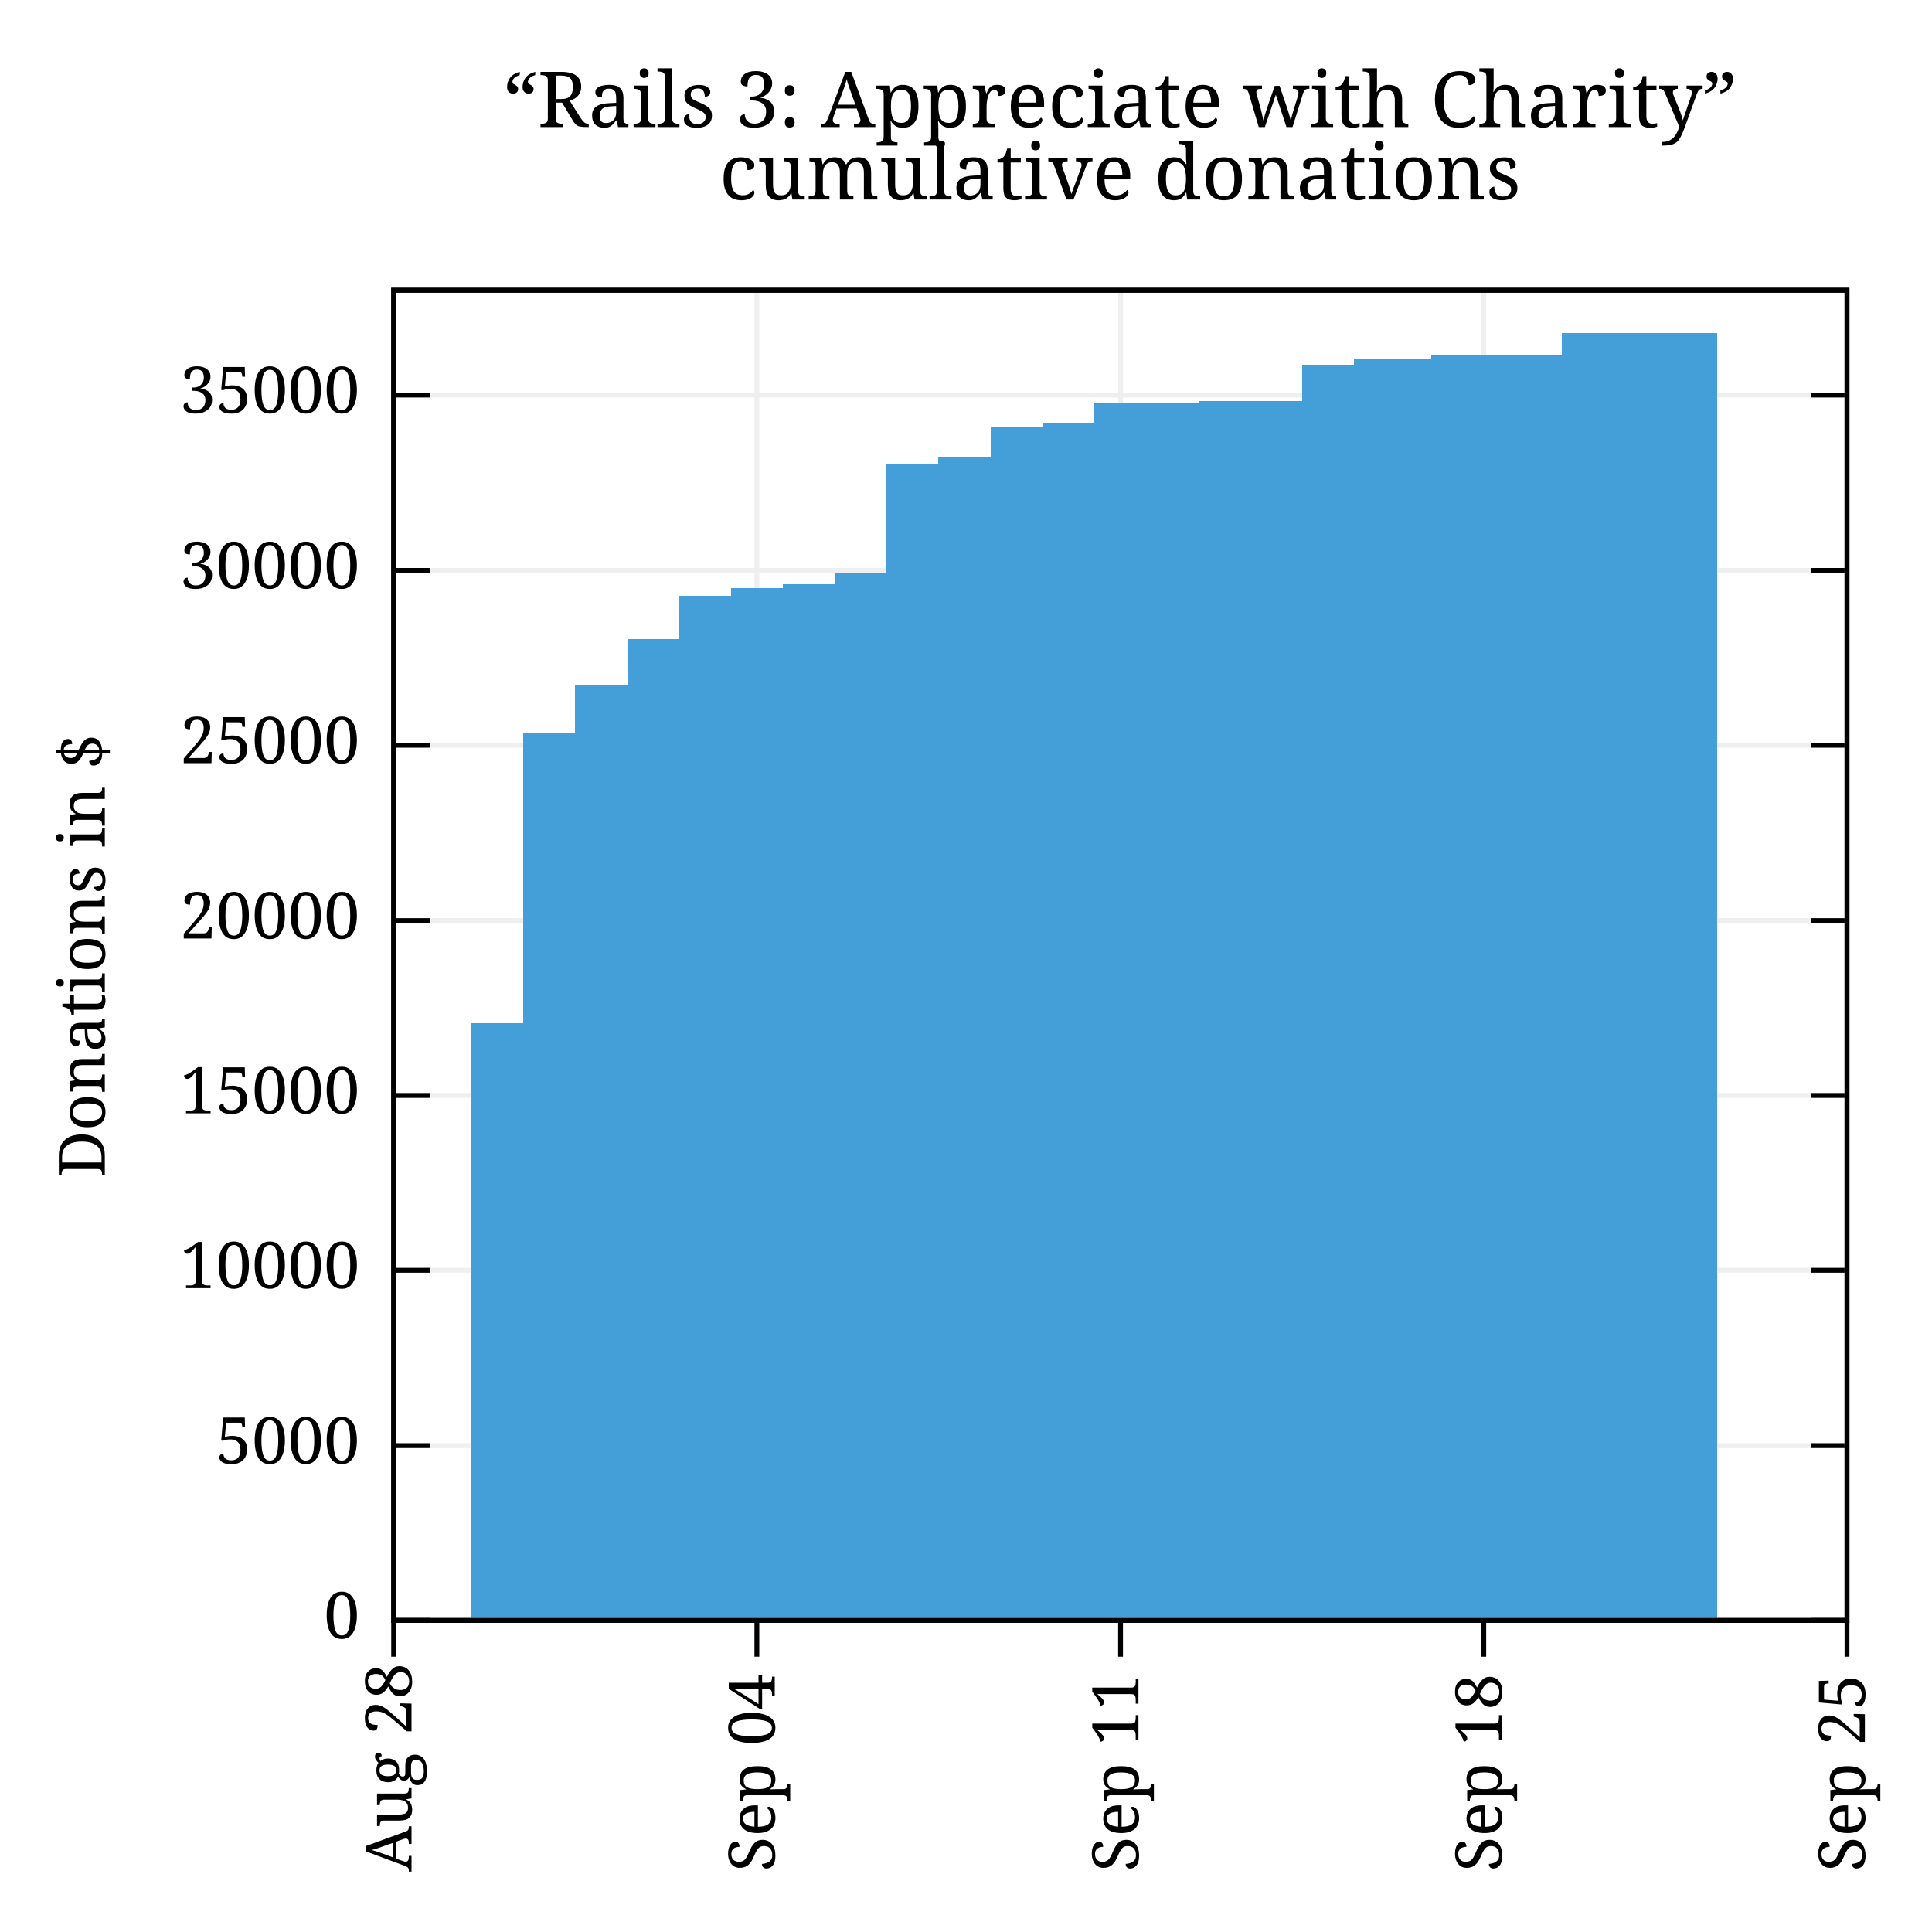
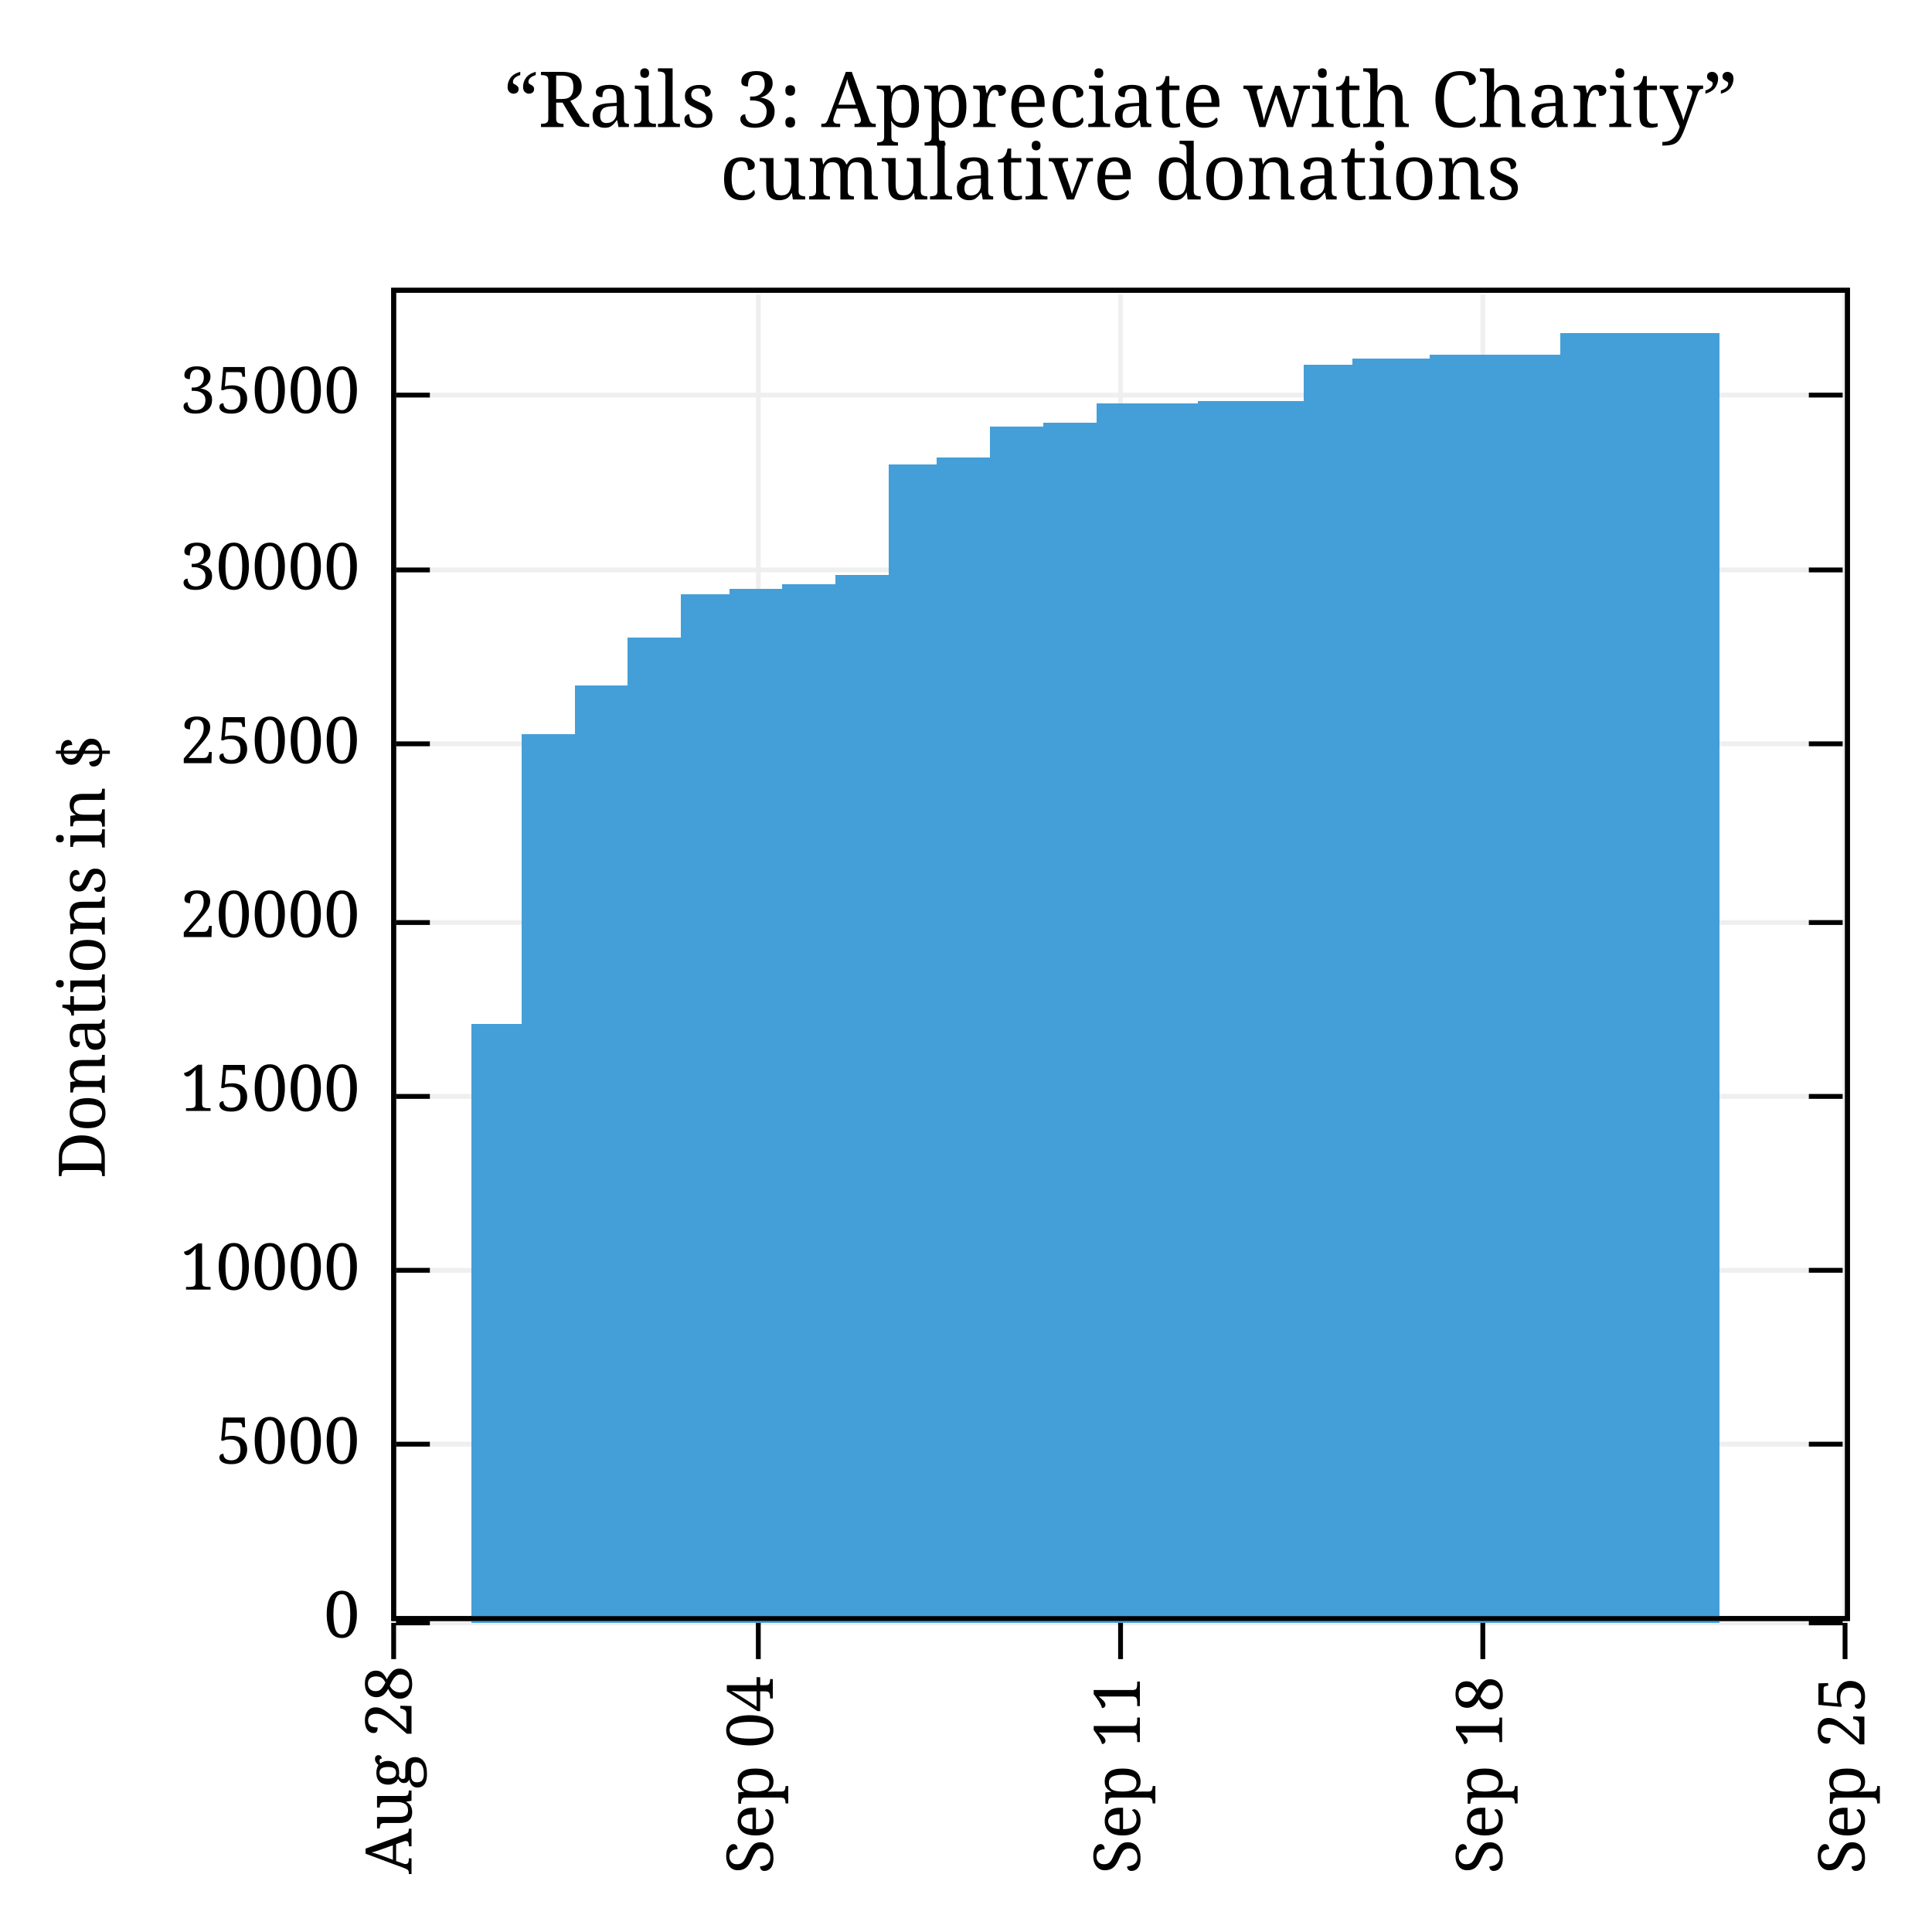
- <svg xmlns="http://www.w3.org/2000/svg" xmlns:xlink="http://www.w3.org/1999/xlink" width="400" height="400" viewBox="0 0 400 400">
-   <defs>
-     <circle id="gpDot" r="0.5" stroke-width="0.5" />
-     <path id="gpPt0" stroke-width="0.267" stroke="currentColor" d="M-1,0 h2 M0,-1 v2" />
-     <path id="gpPt1" stroke-width="0.267" stroke="currentColor" d="M-1,-1 L1,1 M1,-1 L-1,1" />
-     <path id="gpPt2" stroke-width="0.267" stroke="currentColor" d="M-1,0 L1,0 M0,-1 L0,1 M-1,-1 L1,1 M-1,1 L1,-1" />
-     <rect id="gpPt3" stroke-width="0.267" stroke="currentColor" x="-1" y="-1" width="2" height="2" />
-     <rect id="gpPt4" stroke-width="0.267" stroke="currentColor" fill="currentColor" x="-1" y="-1" width="2" height="2" />
-     <circle id="gpPt5" stroke-width="0.267" stroke="currentColor" cx="0" cy="0" r="1" />
-     <use xlink:href="#gpPt5" id="gpPt6" fill="currentColor" stroke="none" />
-     <path id="gpPt7" stroke-width="0.267" stroke="currentColor" d="M0,-1.33 L-1.33,0.67 L1.33,0.67 z" />
-     <use xlink:href="#gpPt7" id="gpPt8" fill="currentColor" stroke="none" />
-     <use xlink:href="#gpPt7" id="gpPt9" stroke="currentColor" transform="rotate(180)" />
-     <use xlink:href="#gpPt9" id="gpPt10" fill="currentColor" stroke="none" />
-     <use xlink:href="#gpPt3" id="gpPt11" stroke="currentColor" transform="rotate(45)" />
-     <use xlink:href="#gpPt11" id="gpPt12" fill="currentColor" stroke="none" />
-   </defs>
-   <g style="fill:none; color:white; stroke:currentColor; stroke-width:1.00; stroke-linecap:butt; stroke-linejoin:miter">
- </g>
-   <g style="fill:none; color:black; stroke:currentColor; stroke-width:1.00; stroke-linecap:butt; stroke-linejoin:miter">
- </g>
-   <g style="fill:none; color:gray; stroke:currentColor; stroke-width:1.00; stroke-linecap:butt; stroke-linejoin:miter">
-     <path stroke="rgb(239, 239, 239)" d="M81.5,335.5 L382.4,335.5 " />
-   </g>
-   <g style="fill:none; color:black; stroke:currentColor; stroke-width:1.00; stroke-linecap:butt; stroke-linejoin:miter">
-     <path d="M81.5,335.5 L89.0,335.5 M382.4,335.5 L374.9,335.5 " />
-     <g transform="translate(74.5,339.2)" style="stroke:none; fill:black; font-family:Georgia; font-size:10.00pt; text-anchor:end">
-       <text>
-         <tspan> 0</tspan>
-       </text>
+ <svg xmlns="http://www.w3.org/2000/svg" xmlns:xlink="http://www.w3.org/1999/xlink" width="400" height="400" version="1.1" viewBox="0 0 400 400">
+   <g fill="none" stroke="currentColor">
+     <g color="gray">
+       <path d="m81.5 336h301" stroke="#efefef" />
    </g>
-   </g>
-   <g style="fill:none; color:gray; stroke:currentColor; stroke-width:1.00; stroke-linecap:butt; stroke-linejoin:miter">
-     <path stroke="rgb(239, 239, 239)" d="M81.5,299.3 L382.4,299.3 " />
-   </g>
-   <g style="fill:none; color:black; stroke:currentColor; stroke-width:1.00; stroke-linecap:butt; stroke-linejoin:miter">
-     <path d="M81.5,299.3 L89.0,299.3 M382.4,299.3 L374.9,299.3 " />
-     <g transform="translate(74.5,303.0)" style="stroke:none; fill:black; font-family:Georgia; font-size:10.00pt; text-anchor:end">
-       <text>
-         <tspan> 5000</tspan>
-       </text>
+     <g color="black">
+       <path d="m81.5 336h7.5m293 0h-7.5" />
+       <g transform="translate(74.5 339)" fill="#000" font-family="Georgia" font-size="10pt" stroke="none" text-anchor="end">
+         <text>
+           <tspan>0</tspan>
+         </text>
+       </g>
    </g>
-   </g>
-   <g style="fill:none; color:gray; stroke:currentColor; stroke-width:1.00; stroke-linecap:butt; stroke-linejoin:miter">
-     <path stroke="rgb(239, 239, 239)" d="M81.5,263.0 L382.4,263.0 " />
-   </g>
-   <g style="fill:none; color:black; stroke:currentColor; stroke-width:1.00; stroke-linecap:butt; stroke-linejoin:miter">
-     <path d="M81.5,263.0 L89.0,263.0 M382.4,263.0 L374.9,263.0 " />
-     <g transform="translate(74.5,266.7)" style="stroke:none; fill:black; font-family:Georgia; font-size:10.00pt; text-anchor:end">
-       <text>
-         <tspan> 10000</tspan>
-       </text>
+     <g color="gray">
+       <path d="m81.5 299h301" stroke="#efefef" />
    </g>
-   </g>
-   <g style="fill:none; color:gray; stroke:currentColor; stroke-width:1.00; stroke-linecap:butt; stroke-linejoin:miter">
-     <path stroke="rgb(239, 239, 239)" d="M81.5,226.8 L382.4,226.8 " />
-   </g>
-   <g style="fill:none; color:black; stroke:currentColor; stroke-width:1.00; stroke-linecap:butt; stroke-linejoin:miter">
-     <path d="M81.5,226.8 L89.0,226.8 M382.4,226.8 L374.9,226.8 " />
-     <g transform="translate(74.5,230.5)" style="stroke:none; fill:black; font-family:Georgia; font-size:10.00pt; text-anchor:end">
-       <text>
-         <tspan> 15000</tspan>
-       </text>
+     <g color="black">
+       <path d="m81.5 299h7.5m293 0h-7.5" />
+       <g transform="translate(74.5 303)" fill="#000" font-family="Georgia" font-size="10pt" stroke="none" text-anchor="end">
+         <text>
+           <tspan>5000</tspan>
+         </text>
+       </g>
    </g>
-   </g>
-   <g style="fill:none; color:gray; stroke:currentColor; stroke-width:1.00; stroke-linecap:butt; stroke-linejoin:miter">
-     <path stroke="rgb(239, 239, 239)" d="M81.5,190.6 L382.4,190.6 " />
-   </g>
-   <g style="fill:none; color:black; stroke:currentColor; stroke-width:1.00; stroke-linecap:butt; stroke-linejoin:miter">
-     <path d="M81.5,190.6 L89.0,190.6 M382.4,190.6 L374.9,190.6 " />
-     <g transform="translate(74.5,194.3)" style="stroke:none; fill:black; font-family:Georgia; font-size:10.00pt; text-anchor:end">
-       <text>
-         <tspan> 20000</tspan>
-       </text>
+     <g color="gray">
+       <path d="m81.5 263h301" stroke="#efefef" />
    </g>
-   </g>
-   <g style="fill:none; color:gray; stroke:currentColor; stroke-width:1.00; stroke-linecap:butt; stroke-linejoin:miter">
-     <path stroke="rgb(239, 239, 239)" d="M81.5,154.3 L382.4,154.3 " />
-   </g>
-   <g style="fill:none; color:black; stroke:currentColor; stroke-width:1.00; stroke-linecap:butt; stroke-linejoin:miter">
-     <path d="M81.5,154.3 L89.0,154.3 M382.4,154.3 L374.9,154.3 " />
-     <g transform="translate(74.5,158.0)" style="stroke:none; fill:black; font-family:Georgia; font-size:10.00pt; text-anchor:end">
-       <text>
-         <tspan> 25000</tspan>
-       </text>
+     <g color="black">
+       <path d="m81.5 263h7.5m293 0h-7.5" />
+       <g transform="translate(74.5 267)" fill="#000" font-family="Georgia" font-size="10pt" stroke="none" text-anchor="end">
+         <text>
+           <tspan>10000</tspan>
+         </text>
+       </g>
    </g>
-   </g>
-   <g style="fill:none; color:gray; stroke:currentColor; stroke-width:1.00; stroke-linecap:butt; stroke-linejoin:miter">
-     <path stroke="rgb(239, 239, 239)" d="M81.5,118.1 L382.4,118.1 " />
-   </g>
-   <g style="fill:none; color:black; stroke:currentColor; stroke-width:1.00; stroke-linecap:butt; stroke-linejoin:miter">
-     <path d="M81.5,118.1 L89.0,118.1 M382.4,118.1 L374.9,118.1 " />
-     <g transform="translate(74.5,121.8)" style="stroke:none; fill:black; font-family:Georgia; font-size:10.00pt; text-anchor:end">
-       <text>
-         <tspan> 30000</tspan>
-       </text>
+     <g color="gray">
+       <path d="m81.5 227h301" stroke="#efefef" />
    </g>
-   </g>
-   <g style="fill:none; color:gray; stroke:currentColor; stroke-width:1.00; stroke-linecap:butt; stroke-linejoin:miter">
-     <path stroke="rgb(239, 239, 239)" d="M81.5,81.8 L382.4,81.8 " />
-   </g>
-   <g style="fill:none; color:black; stroke:currentColor; stroke-width:1.00; stroke-linecap:butt; stroke-linejoin:miter">
-     <path d="M81.5,81.8 L89.0,81.8 M382.4,81.8 L374.9,81.8 " />
-     <g transform="translate(74.5,85.5)" style="stroke:none; fill:black; font-family:Georgia; font-size:10.00pt; text-anchor:end">
-       <text>
-         <tspan> 35000</tspan>
-       </text>
+     <g color="black">
+       <path d="m81.5 227h7.5m293 0h-7.5" />
+       <g transform="translate(74.5 230)" fill="#000" font-family="Georgia" font-size="10pt" stroke="none" text-anchor="end">
+         <text>
+           <tspan>15000</tspan>
+         </text>
+       </g>
    </g>
-   </g>
-   <g style="fill:none; color:gray; stroke:currentColor; stroke-width:1.00; stroke-linecap:butt; stroke-linejoin:miter">
-     <path stroke="rgb(239, 239, 239)" d="M81.5,335.5 L81.5,60.1 " />
-   </g>
-   <g style="fill:none; color:black; stroke:currentColor; stroke-width:1.00; stroke-linecap:butt; stroke-linejoin:miter">
-     <path d="M81.5,335.5 L81.5,343.0 " />
-     <g transform="translate(85.2,387.5) rotate(-90)" style="stroke:none; fill:black; font-family:Georgia; font-size:10.00pt; text-anchor:start">
-       <text>
-         <tspan>Aug 28</tspan>
-       </text>
+     <g color="gray">
+       <path d="m81.5 191h301" stroke="#efefef" />
    </g>
-   </g>
-   <g style="fill:none; color:gray; stroke:currentColor; stroke-width:1.00; stroke-linecap:butt; stroke-linejoin:miter">
-     <path stroke="rgb(239, 239, 239)" d="M156.7,335.5 L156.7,60.1 " />
-   </g>
-   <g style="fill:none; color:black; stroke:currentColor; stroke-width:1.00; stroke-linecap:butt; stroke-linejoin:miter">
-     <path d="M156.7,335.5 L156.7,343.0 " />
-     <g transform="translate(160.4,387.5) rotate(-90)" style="stroke:none; fill:black; font-family:Georgia; font-size:10.00pt; text-anchor:start">
-       <text>
-         <tspan>Sep 04</tspan>
-       </text>
+     <g color="black">
+       <path d="m81.5 191h7.5m293 0h-7.5" />
+       <g transform="translate(74.5 194)" fill="#000" font-family="Georgia" font-size="10pt" stroke="none" text-anchor="end">
+         <text>
+           <tspan>20000</tspan>
+         </text>
+       </g>
    </g>
-   </g>
-   <g style="fill:none; color:gray; stroke:currentColor; stroke-width:1.00; stroke-linecap:butt; stroke-linejoin:miter">
-     <path stroke="rgb(239, 239, 239)" d="M232.0,335.5 L232.0,60.1 " />
-   </g>
-   <g style="fill:none; color:black; stroke:currentColor; stroke-width:1.00; stroke-linecap:butt; stroke-linejoin:miter">
-     <path d="M232.0,335.5 L232.0,343.0 " />
-     <g transform="translate(235.7,387.5) rotate(-90)" style="stroke:none; fill:black; font-family:Georgia; font-size:10.00pt; text-anchor:start">
-       <text>
-         <tspan>Sep 11</tspan>
-       </text>
+     <g color="gray">
+       <path d="m81.5 154h301" stroke="#efefef" />
    </g>
-   </g>
-   <g style="fill:none; color:gray; stroke:currentColor; stroke-width:1.00; stroke-linecap:butt; stroke-linejoin:miter">
-     <path stroke="rgb(239, 239, 239)" d="M307.2,335.5 L307.2,60.1 " />
-   </g>
-   <g style="fill:none; color:black; stroke:currentColor; stroke-width:1.00; stroke-linecap:butt; stroke-linejoin:miter">
-     <path d="M307.2,335.5 L307.2,343.0 " />
-     <g transform="translate(310.9,387.5) rotate(-90)" style="stroke:none; fill:black; font-family:Georgia; font-size:10.00pt; text-anchor:start">
-       <text>
-         <tspan>Sep 18</tspan>
-       </text>
+     <g color="black">
+       <path d="m81.5 154h7.5m293 0h-7.5" />
+       <g transform="translate(74.5 158)" fill="#000" font-family="Georgia" font-size="10pt" stroke="none" text-anchor="end">
+         <text>
+           <tspan>25000</tspan>
+         </text>
+       </g>
    </g>
-   </g>
-   <g style="fill:none; color:gray; stroke:currentColor; stroke-width:1.00; stroke-linecap:butt; stroke-linejoin:miter">
-     <path stroke="rgb(239, 239, 239)" d="M382.4,335.5 L382.4,60.1 " />
-   </g>
-   <g style="fill:none; color:black; stroke:currentColor; stroke-width:1.00; stroke-linecap:butt; stroke-linejoin:miter">
-     <path d="M382.4,335.5 L382.4,343.0 " />
-     <g transform="translate(386.1,387.5) rotate(-90)" style="stroke:none; fill:black; font-family:Georgia; font-size:10.00pt; text-anchor:start">
-       <text>
-         <tspan>Sep 25</tspan>
-       </text>
+     <g color="gray">
+       <path d="m81.5 118h301" stroke="#efefef" />
    </g>
-     <path d="M81.5,60.1 L81.5,335.5 L382.4,335.5 L382.4,60.1 L81.5,60.1 Z " />
-     <g transform="translate(21.7,197.8) rotate(270)" style="stroke:none; fill:black; font-family:Georgia; font-size:10.00pt; text-anchor:middle">
-       <text>
-         <tspan>Donations in $</tspan>
-       </text>
+     <g color="black">
+       <path d="m81.5 118h7.5m293 0h-7.5" />
+       <g transform="translate(74.5 122)" fill="#000" font-family="Georgia" font-size="10pt" stroke="none" text-anchor="end">
+         <text>
+           <tspan>30000</tspan>
+         </text>
+       </g>
    </g>
-     <g transform="translate(231.9,26.3)" style="stroke:none; fill:black; font-family:Georgia; font-size:12.00pt; text-anchor:middle">
-       <text>
-         <tspan>“Rails 3: Appreciate with Charity”</tspan>
-       </text>
+     <g color="gray">
+       <path d="m81.5 81.8h301" stroke="#efefef" />
    </g>
-     <g transform="translate(231.9,41.3)" style="stroke:none; fill:black; font-family:Georgia; font-size:12.00pt; text-anchor:middle">
-       <text>
-         <tspan>cumulative donations</tspan>
-       </text>
+     <g color="black">
+       <path d="m81.5 81.8h7.5m293 0h-7.5" />
+       <g transform="translate(74.5,85.5)" fill="#000" font-family="Georgia" font-size="10pt" stroke="none" text-anchor="end">
+         <text>
+           <tspan>35000</tspan>
+         </text>
+       </g>
+     </g>
+     <g color="gray">
+       <path d="m81.5 336v-275" stroke="#efefef" />
+     </g>
+     <g color="black">
+       <path d="m81.5 336v7.5" />
+       <g transform="translate(85.2 388) rotate(-90)" fill="#000" font-family="Georgia" font-size="10pt" stroke="none">
+         <text>
+           <tspan>Aug 28</tspan>
+         </text>
+       </g>
+     </g>
+     <g color="gray">
+       <path d="m157 336v-275" stroke="#efefef" />
+     </g>
+     <g color="black">
+       <path d="m157 336v7.5" />
+       <g transform="translate(160 388) rotate(-90)" fill="#000" font-family="Georgia" font-size="10pt" stroke="none">
+         <text>
+           <tspan>Sep 04</tspan>
+         </text>
+       </g>
+     </g>
+     <g color="gray">
+       <path d="m232 336v-275" stroke="#efefef" />
+     </g>
+     <g color="black">
+       <path d="m232 336v7.5" />
+       <g transform="translate(236 388) rotate(-90)" fill="#000" font-family="Georgia" font-size="10pt" stroke="none">
+         <text>
+           <tspan>Sep 11</tspan>
+         </text>
+       </g>
+     </g>
+     <g color="gray">
+       <path d="m307 336v-275" stroke="#efefef" />
+     </g>
+     <g color="black">
+       <path d="m307 336v7.5" />
+       <g transform="translate(311 388) rotate(-90)" fill="#000" font-family="Georgia" font-size="10pt" stroke="none">
+         <text>
+           <tspan>Sep 18</tspan>
+         </text>
+       </g>
+     </g>
+     <g color="gray">
+       <path d="m382 336v-275" stroke="#efefef" />
+     </g>
+     <g color="black">
+       <path d="m382 336v7.5" />
+       <g transform="translate(386 388) rotate(-90)" fill="#000" font-family="Georgia" font-size="10pt" stroke="none">
+         <text>
+           <tspan>Sep 25</tspan>
+         </text>
+       </g>
+       <path d="m81.5 60.1v275h301v-275h-301z" />
+       <g fill="#000" font-family="Georgia" stroke="none" text-anchor="middle">
+         <g transform="translate(21.7 198) rotate(-90)" font-size="10pt">
+           <text>
+             <tspan>Donations in $</tspan>
+           </text>
+         </g>
+         <g transform="translate(232 26.3)" font-size="12pt">
+           <text>
+             <tspan>“Rails 3: Appreciate with Charity”</tspan>
+           </text>
+         </g>
+         <g transform="translate(232 41.3)" font-size="12pt">
+           <text>
+             <tspan>cumulative donations</tspan>
+           </text>
+         </g>
+       </g>
    </g>
  </g>
  <a xlink:title="Plot #1">
-     <g style="fill:none; color:red; stroke:currentColor; stroke-width:1.00; stroke-linecap:butt; stroke-linejoin:miter">
-       <g style="stroke:none; shape-rendering:crispEdges">
-         <polygon fill="rgb( 68, 159, 216)" points="97.6,335.5 108.5,335.5 108.5,211.9 97.6,211.9 " />
-         <polygon fill="rgb( 68, 159, 216)" points="108.4,335.5 119.2,335.5 119.2,151.7 108.4,151.7 " />
-         <polygon fill="rgb( 68, 159, 216)" points="119.1,335.5 130.0,335.5 130.0,141.9 119.1,141.9 " />
-         <polygon fill="rgb( 68, 159, 216)" points="129.9,335.5 140.7,335.5 140.7,132.4 129.9,132.4 " />
-         <polygon fill="rgb( 68, 159, 216)" points="140.6,335.5 151.5,335.5 151.5,123.3 140.6,123.3 " />
-         <polygon fill="rgb( 68, 159, 216)" points="151.4,335.5 162.2,335.5 162.2,121.8 151.4,121.8 " />
-         <polygon fill="rgb( 68, 159, 216)" points="162.1,335.5 172.9,335.5 172.9,121.0 162.1,121.0 " />
-         <polygon fill="rgb( 68, 159, 216)" points="172.8,335.5 183.7,335.5 183.7,118.6 172.8,118.6 " />
-         <polygon fill="rgb( 68, 159, 216)" points="183.6,335.5 194.4,335.5 194.4,96.2 183.6,96.2 " />
-         <polygon fill="rgb( 68, 159, 216)" points="194.3,335.5 205.2,335.5 205.2,94.7 194.3,94.7 " />
-         <polygon fill="rgb( 68, 159, 216)" points="205.1,335.5 215.9,335.5 215.9,88.3 205.1,88.3 " />
-         <polygon fill="rgb( 68, 159, 216)" points="215.8,335.5 226.7,335.5 226.7,87.5 215.8,87.5 " />
-         <polygon fill="rgb( 68, 159, 216)" points="226.6,335.5 248.2,335.5 248.2,83.6 226.6,83.6 " />
-         <polygon fill="rgb( 68, 159, 216)" points="248.1,335.5 269.7,335.5 269.7,83.1 248.1,83.1 " />
-         <polygon fill="rgb( 68, 159, 216)" points="269.6,335.5 280.4,335.5 280.4,75.6 269.6,75.6 " />
-         <polygon fill="rgb( 68, 159, 216)" points="280.3,335.5 296.5,335.5 296.5,74.2 280.3,74.2 " />
-         <polygon fill="rgb( 68, 159, 216)" points="296.4,335.5 323.4,335.5 323.4,73.5 296.4,73.5 " />
-         <polygon fill="rgb( 68, 159, 216)" points="323.3,335.5 355.6,335.5 355.6,69.0 323.3,69.0 " />
+     <g color="red" fill="none" stroke="currentColor">
+       <g fill="#449fd8" shape-rendering="crispEdges" stroke="none">
+         <polygon points="97.6 336 108 336 108 212 97.6 212" />
+         <polygon points="108 336 119 336 119 152 108 152" />
+         <polygon points="119 336 130 336 130 142 119 142" />
+         <polygon points="130 336 141 336 141 132 130 132" />
+         <polygon points="141 336 152 336 152 123 141 123" />
+         <polygon points="151 336 162 336 162 122 151 122" />
+         <polygon points="162 336 173 336 173 121 162 121" />
+         <polygon points="173 336 184 336 184 119 173 119" />
+         <polygon points="184 336 194 336 194 96.2 184 96.2" />
+         <polygon points="194 336 205 336 205 94.7 194 94.7" />
+         <polygon points="205 336 216 336 216 88.3 205 88.3" />
+         <polygon points="216 336 227 336 227 87.5 216 87.5" />
+         <polygon points="227 336 248 336 248 83.6 227 83.6" />
+         <polygon points="248 336 270 336 270 83.1 248 83.1" />
+         <polygon points="270 336 280 336 280 75.6 270 75.6" />
+         <polygon points="280 336 296 336 296 74.2 280 74.2" />
+         <polygon points="296 336 323 336 323 73.5 296 73.5" />
+         <polygon points="323 336 356 336 356 69 323 69" />
      </g>
    </g>
  </a>
-   <g style="fill:none; color:black; stroke:currentColor; stroke-width:1.00; stroke-linecap:butt; stroke-linejoin:miter">
-     <path d="M81.5,60.1 L81.5,335.5 L382.4,335.5 L382.4,60.1 L81.5,60.1 Z " />
+   <g color="black" fill="none" stroke="currentColor">
+     <path d="m81.5 60.1v275h301v-275h-301z" />
  </g>
</svg>
